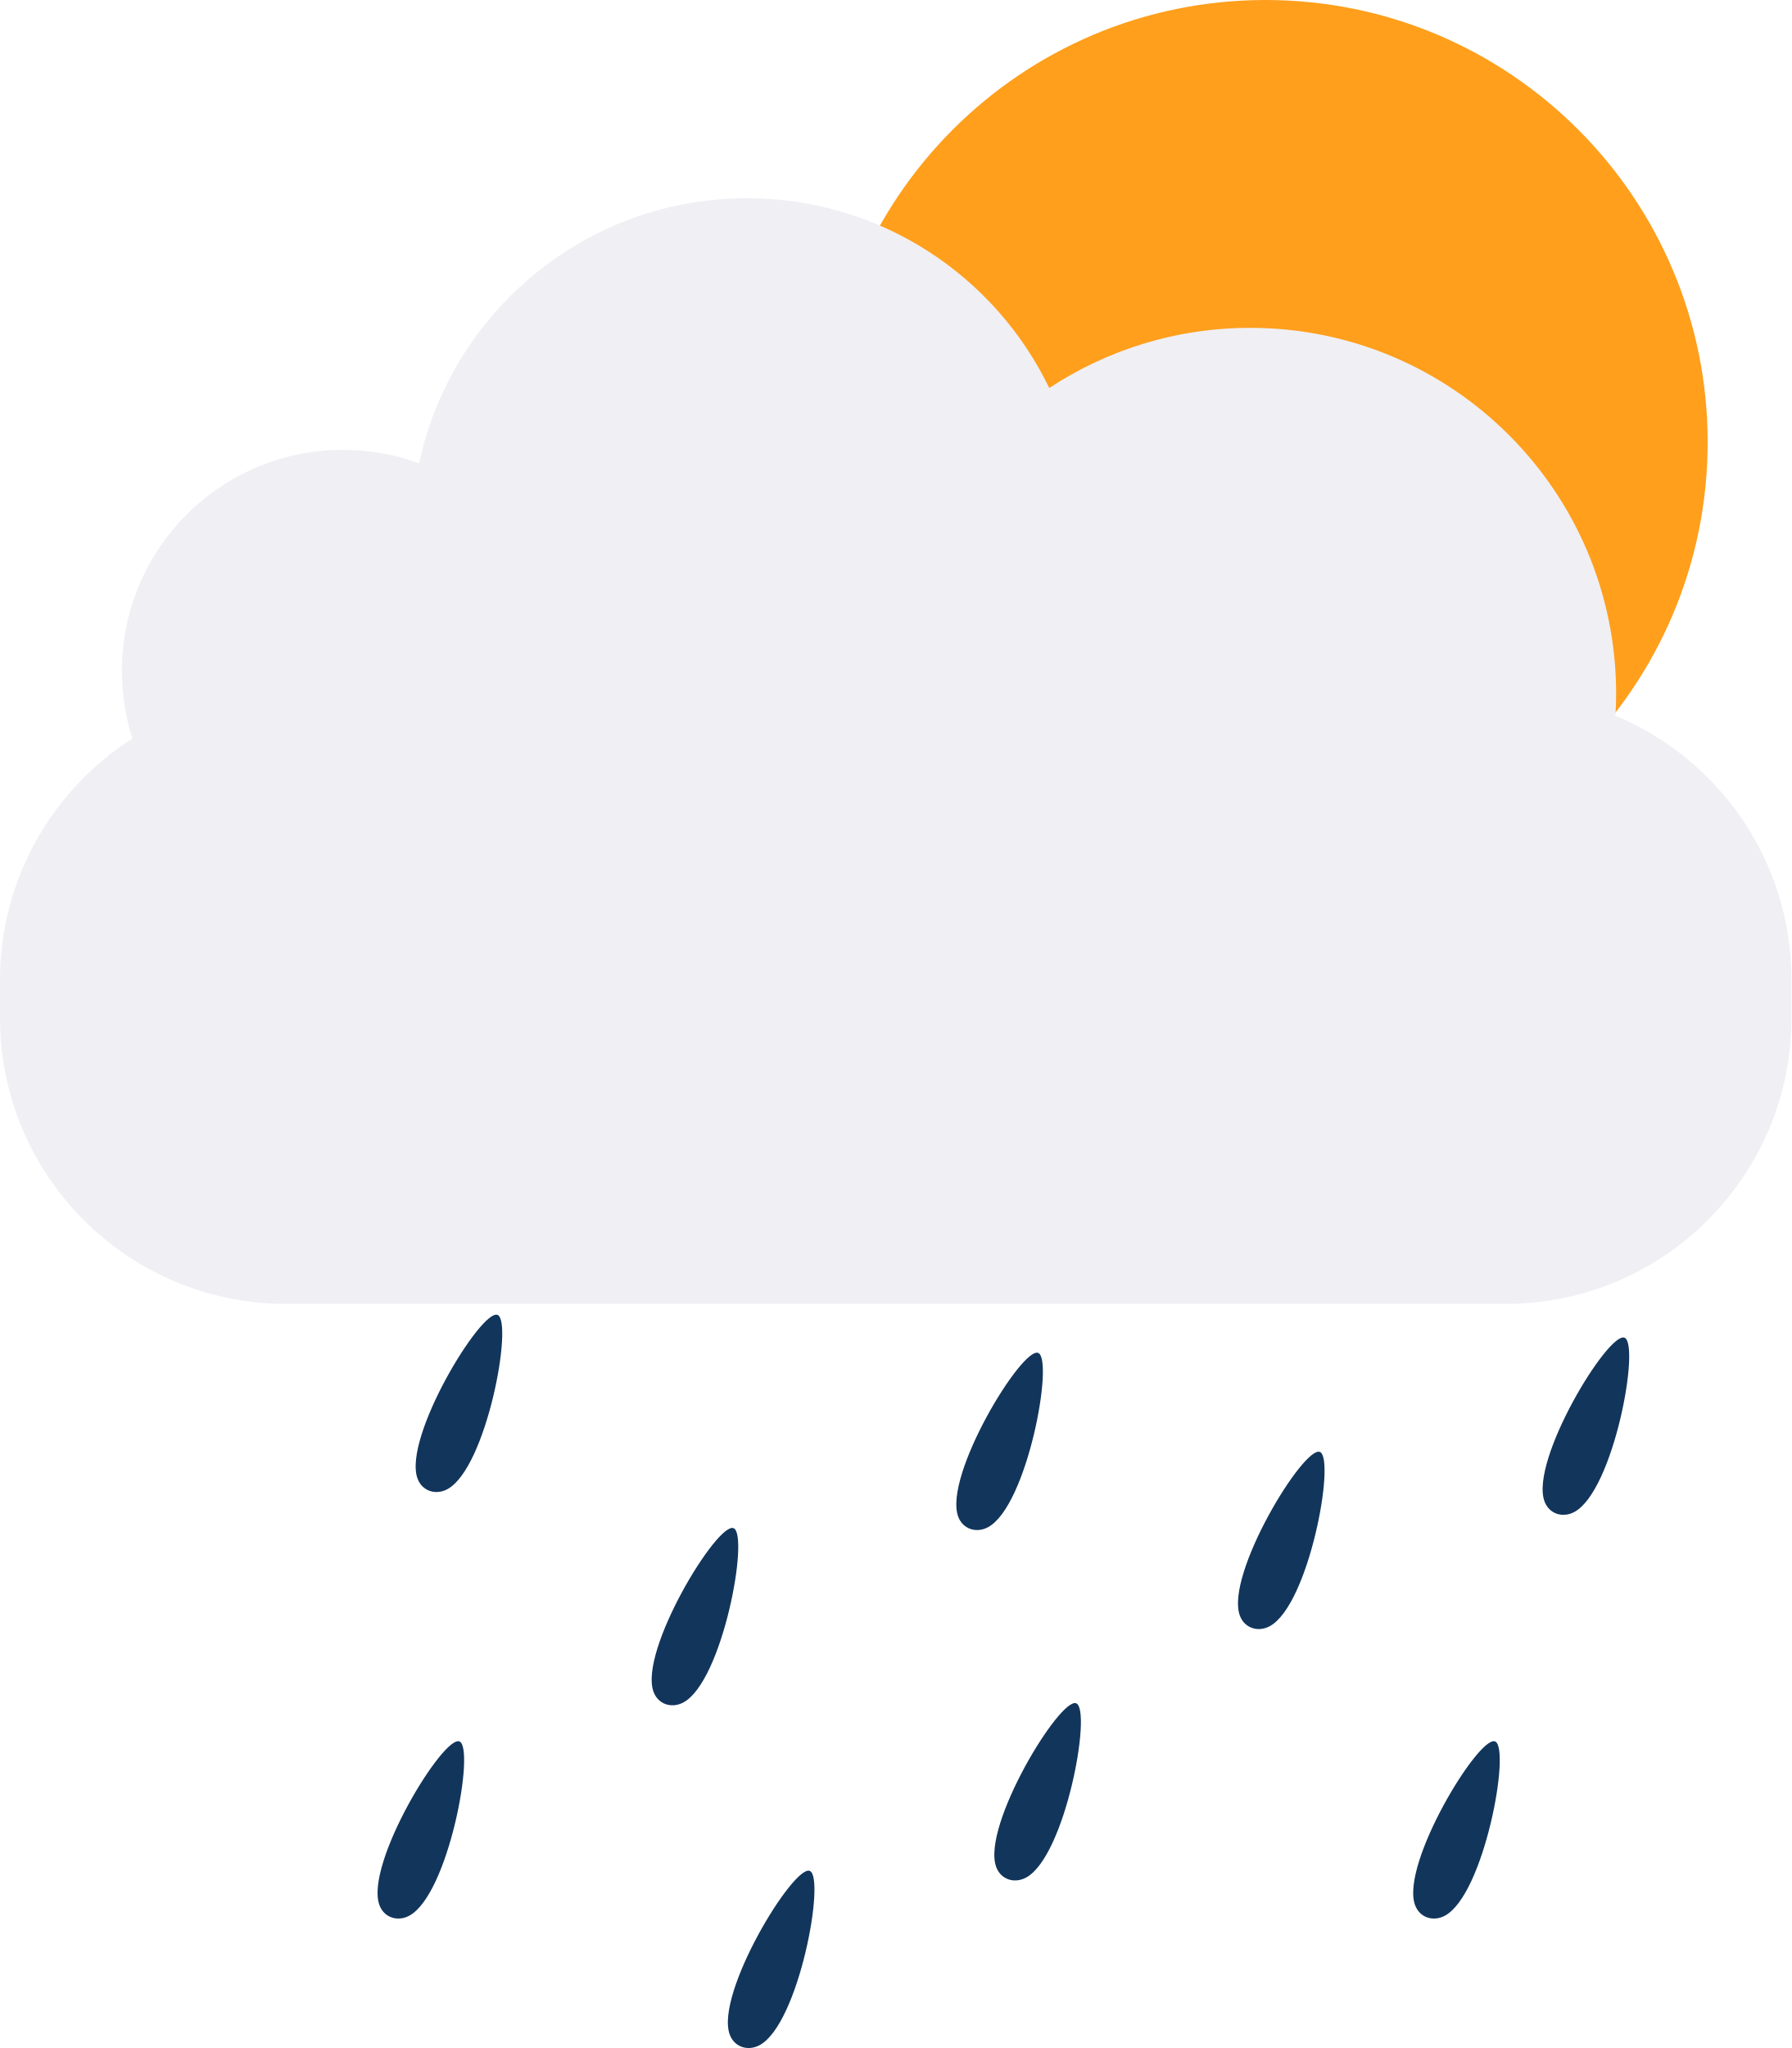
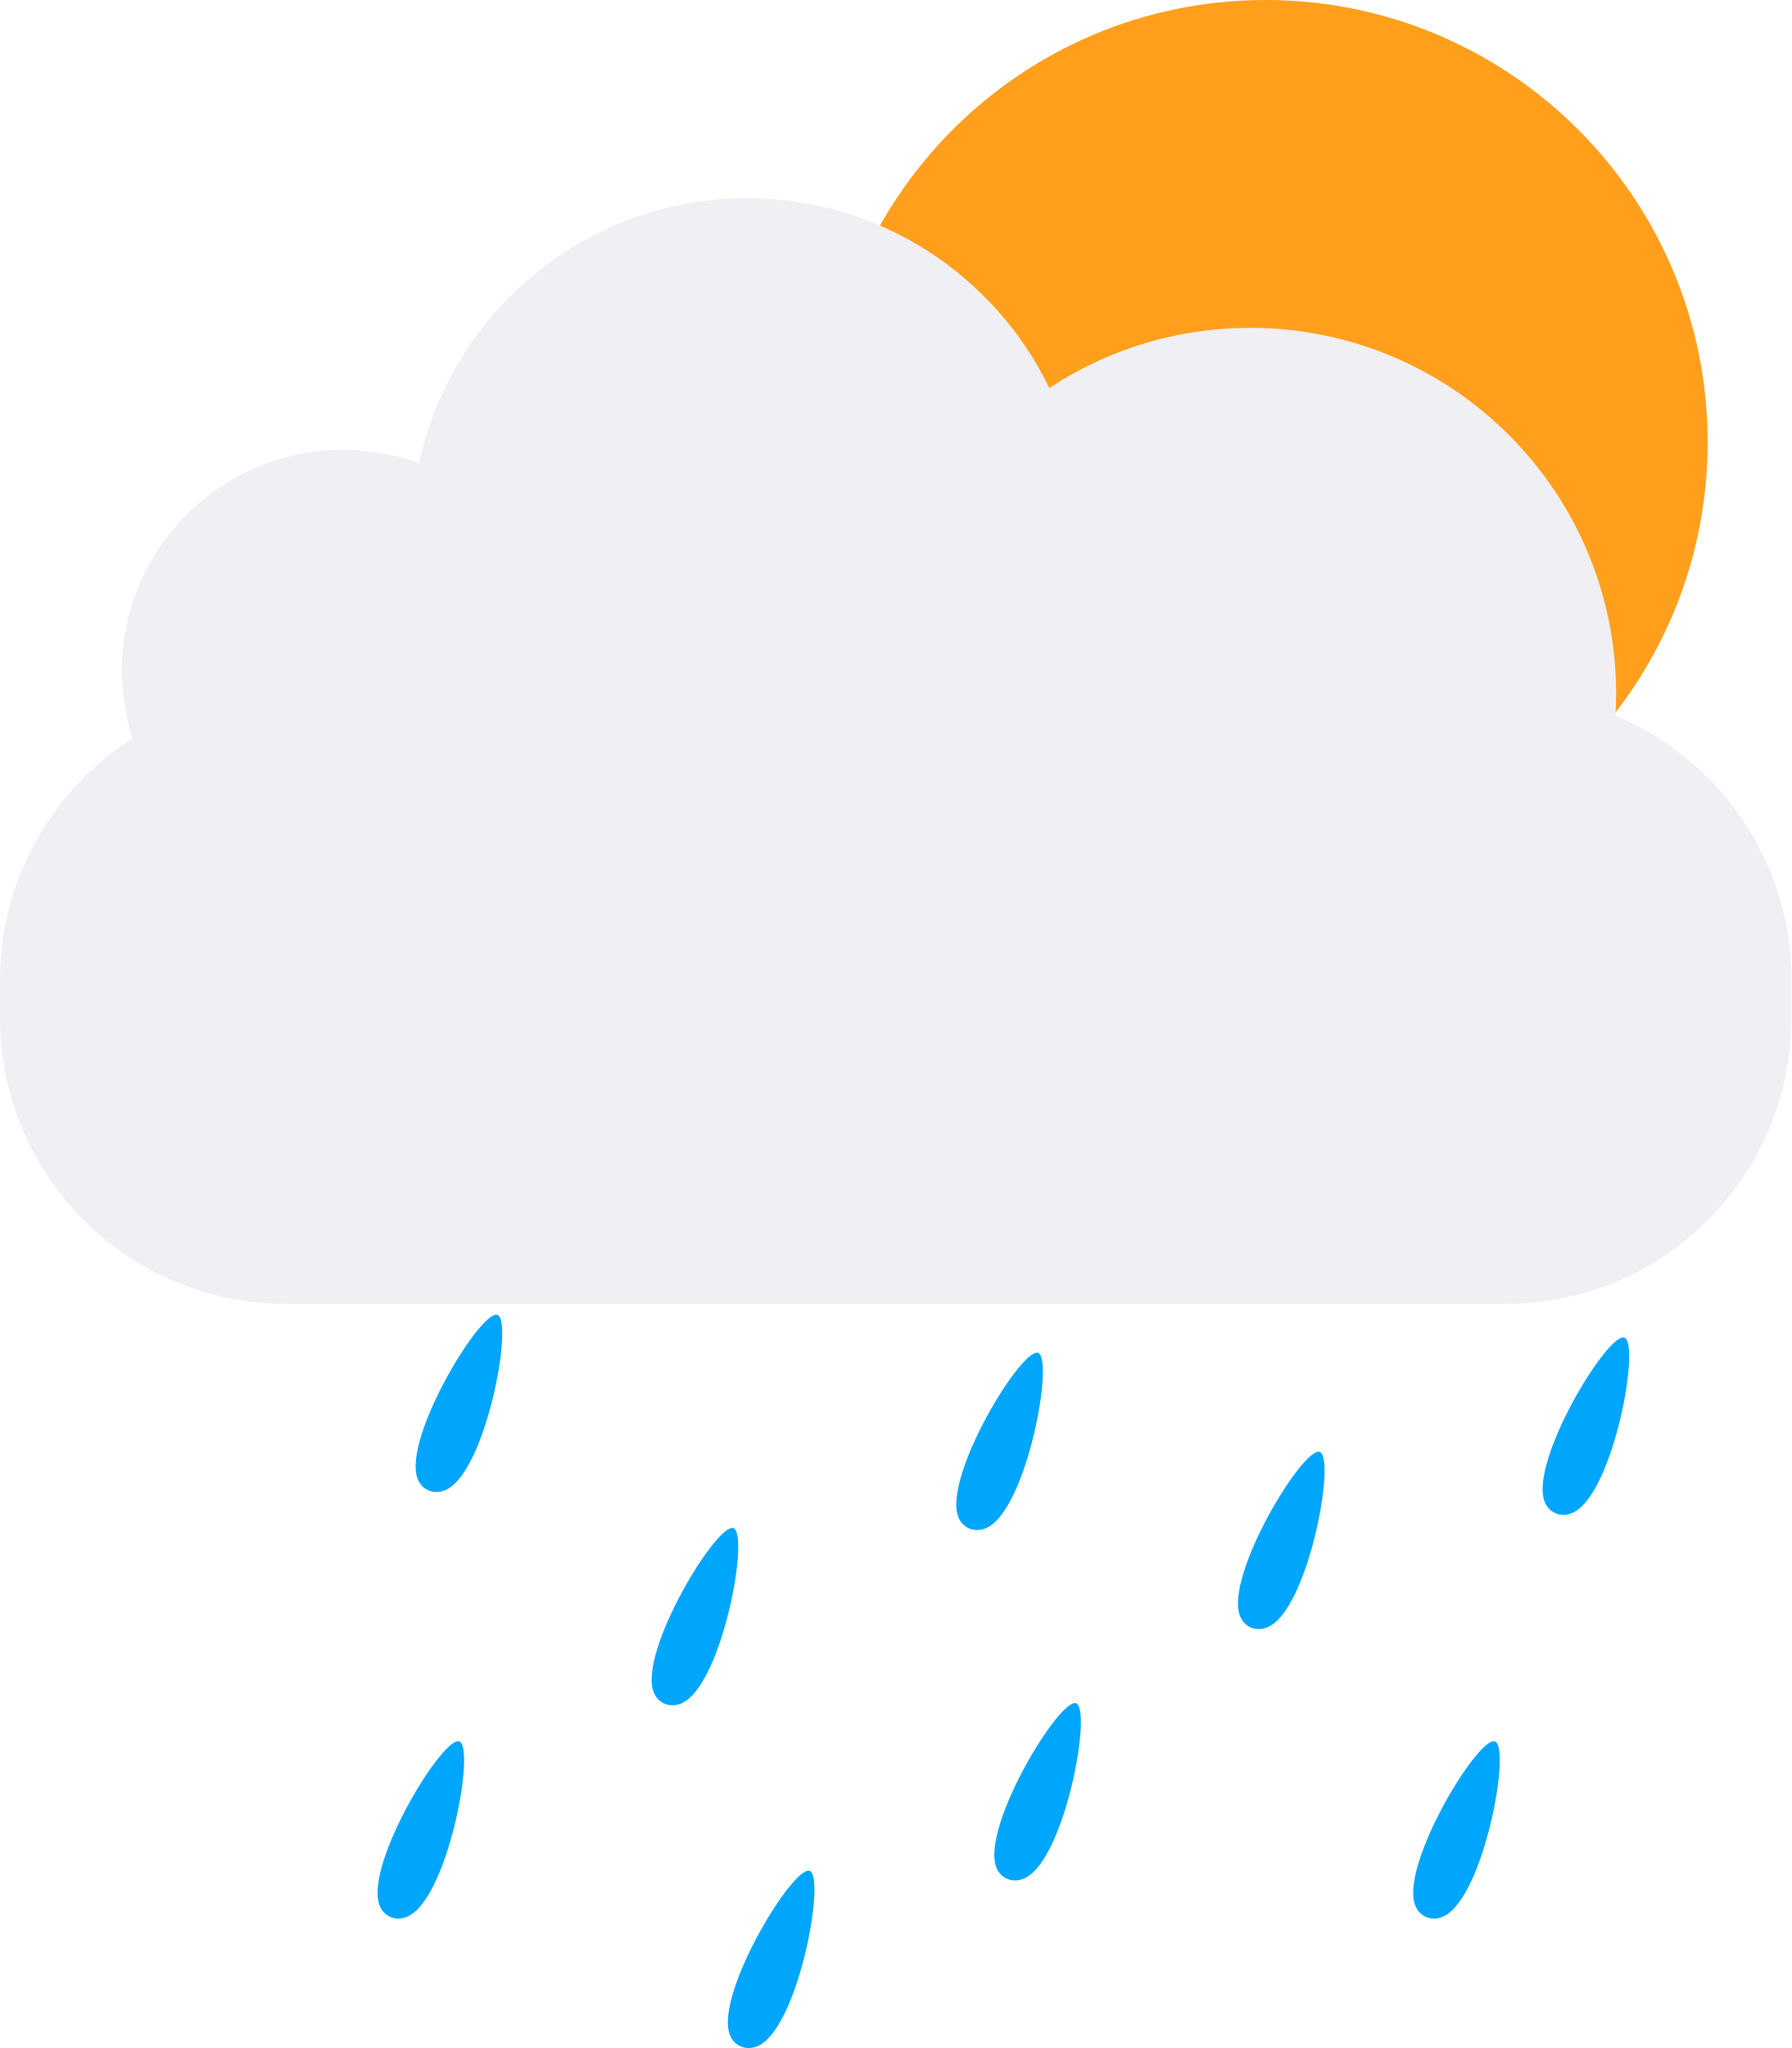
<svg xmlns="http://www.w3.org/2000/svg" id="Layer_2" data-name="Layer 2" viewBox="0 0 213 243.44">
  <defs>
    <style>
      .cls-1 {
-         fill: #12355b;
+         fill: #00A6FB;
      }

      .cls-2 {
        fill: #ff9f1c;
      }

      .cls-3 {
        fill: #f0eff4;
      }
    </style>
  </defs>
  <g id="Layer_1-2" data-name="Layer 1">
    <path class="cls-1" d="m96.28,222.39c-1.91-.79-11.25,14.54-9.53,19.42.54,1.52,2.16,2.04,3.55,1.3,4.69-2.5,7.87-19.94,5.98-20.72Z" />
    <path class="cls-1" d="m87.22,181.65c-1.91-.79-11.25,14.54-9.53,19.42.54,1.52,2.16,2.04,3.55,1.3,4.69-2.5,7.87-19.94,5.98-20.72Z" />
    <path class="cls-1" d="m127.96,202.47c-1.91-.79-11.25,14.54-9.53,19.42.54,1.52,2.16,2.04,3.55,1.3,4.69-2.5,7.87-19.94,5.98-20.72Z" />
    <path class="cls-1" d="m177.76,207c-1.91-.79-11.25,14.54-9.53,19.42.54,1.52,2.16,2.04,3.55,1.3,4.69-2.5,7.87-19.94,5.98-20.72Z" />
    <path class="cls-1" d="m59.16,156.3c-1.91-.79-11.25,14.54-9.53,19.42.54,1.52,2.16,2.04,3.55,1.3,4.69-2.5,7.87-19.94,5.98-20.72Z" />
    <path class="cls-1" d="m54.63,207c-1.91-.79-11.25,14.54-9.53,19.42.54,1.52,2.16,2.04,3.55,1.3,4.69-2.5,7.87-19.94,5.98-20.72Z" />
    <path class="cls-1" d="m123.44,160.82c-1.91-.79-11.25,14.54-9.53,19.42.54,1.52,2.16,2.04,3.55,1.3,4.69-2.5,7.87-19.94,5.98-20.72Z" />
    <path class="cls-1" d="m156.93,172.59c-1.91-.79-11.25,14.54-9.53,19.42.54,1.52,2.16,2.04,3.55,1.3,4.69-2.5,7.87-19.94,5.98-20.72Z" />
    <path class="cls-1" d="m193.15,159.01c-1.91-.79-11.25,14.54-9.53,19.42.54,1.52,2.16,2.04,3.55,1.3,4.69-2.5,7.87-19.94,5.98-20.72Z" />
    <circle class="cls-2" cx="150.46" cy="52.57" r="52.57" />
    <g id="Layer_1-2" data-name="Layer 1-2">
      <path class="cls-3" d="m192.07,85.08c.05-.86.08-1.73.08-2.6,0-24.03-19.48-43.51-43.51-43.51-8.83,0-17.03,2.64-23.89,7.15-6.44-13.35-20.11-22.56-35.93-22.56-19.15,0-35.15,13.51-38.99,31.51-2.82-1.03-5.86-1.6-9.05-1.6-14.52,0-26.29,11.76-26.29,26.29,0,2.8.44,5.5,1.25,8.03C6.29,93.83,0,104.41,0,116.47v4.53c0,18.77,15.22,33.99,33.99,33.99h145.02c18.77,0,33.99-15.22,33.99-33.99v-4.53c0-14.15-8.64-26.27-20.93-31.39Z" />
    </g>
  </g>
</svg>
